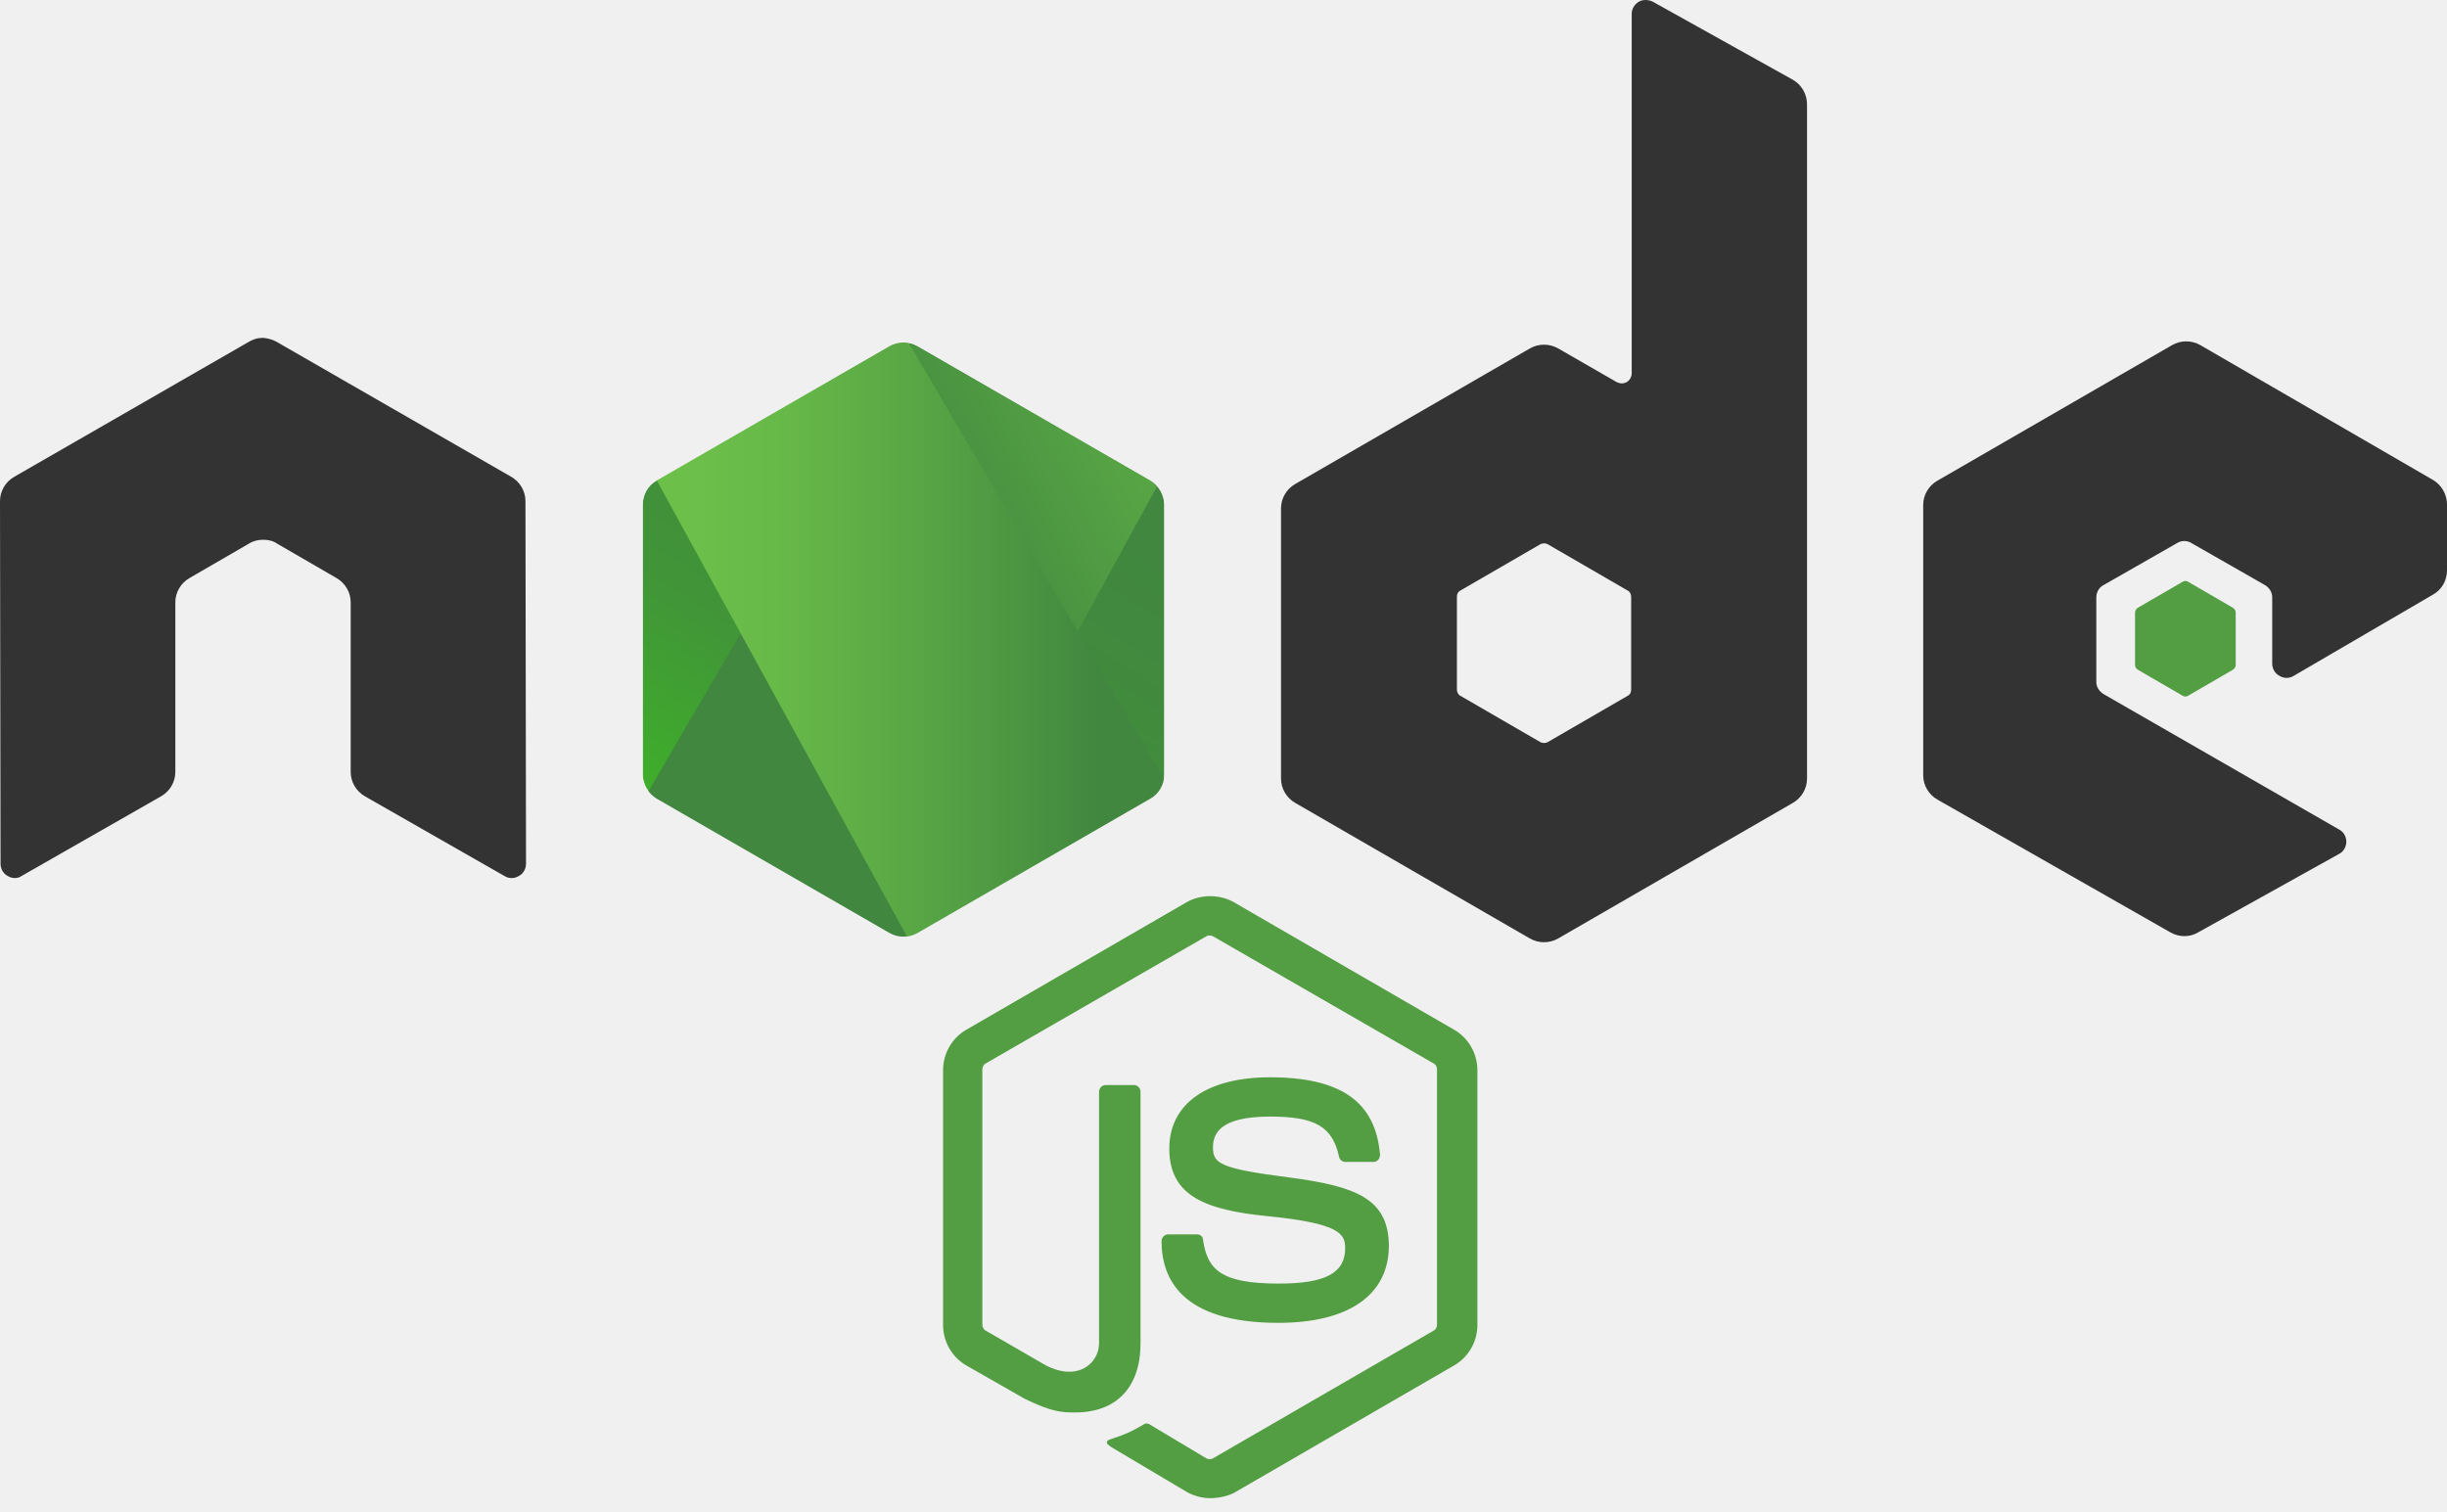
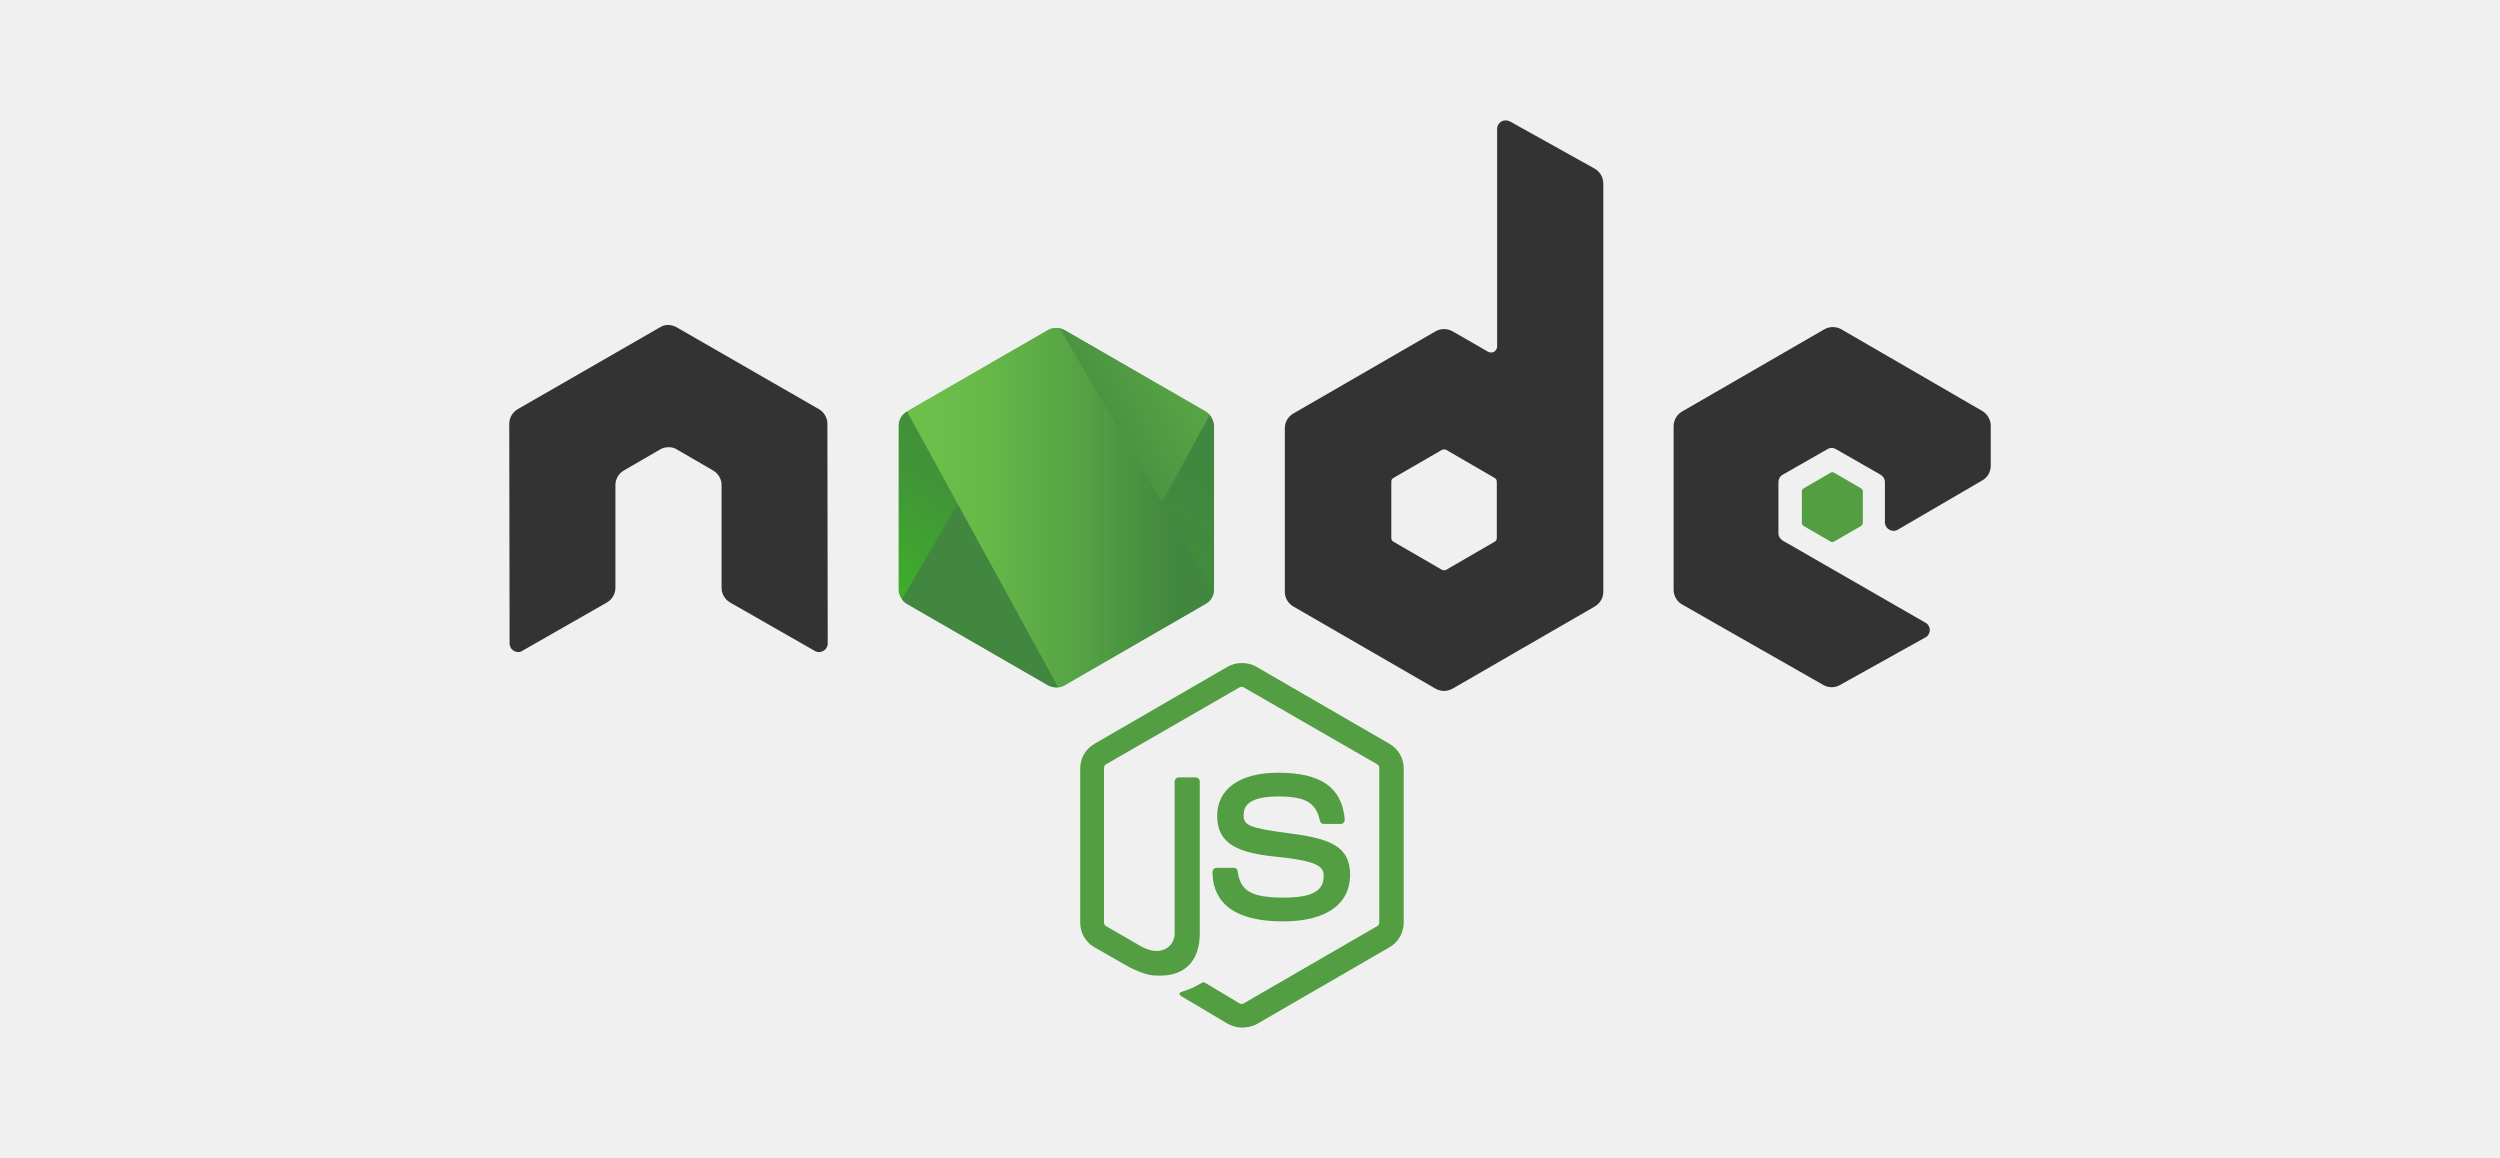
- <svg xmlns="http://www.w3.org/2000/svg" width="170" height="105" viewBox="0 0 170 105" fill="none">
-   <path d="M84.077 104.098C83.501 104.098 82.963 103.944 82.463 103.675L77.353 100.64C76.584 100.217 76.969 100.063 77.199 99.987C78.237 99.641 78.429 99.564 79.505 98.949C79.62 98.872 79.774 98.911 79.889 98.987L83.809 101.331C83.962 101.408 84.154 101.408 84.269 101.331L99.602 92.455C99.755 92.378 99.833 92.224 99.833 92.032V74.318C99.833 74.125 99.755 73.972 99.602 73.895L84.269 65.057C84.116 64.98 83.924 64.98 83.809 65.057L68.476 73.895C68.323 73.972 68.246 74.164 68.246 74.317V92.032C68.246 92.186 68.323 92.378 68.476 92.455L72.665 94.876C74.932 96.028 76.354 94.683 76.354 93.339V75.854C76.354 75.624 76.546 75.393 76.815 75.393H78.775C79.005 75.393 79.236 75.585 79.236 75.854V93.339C79.236 96.374 77.583 98.142 74.701 98.142C73.818 98.142 73.126 98.142 71.166 97.181L67.131 94.876C66.132 94.299 65.518 93.223 65.518 92.07V74.356C65.518 73.203 66.132 72.127 67.131 71.551L82.463 62.674C83.424 62.136 84.731 62.136 85.692 62.674L101.024 71.551C102.023 72.127 102.638 73.203 102.638 74.356V92.07C102.638 93.223 102.023 94.299 101.024 94.876L85.692 103.752C85.192 103.983 84.616 104.098 84.078 104.098H84.077ZM88.804 91.917C82.079 91.917 80.696 88.843 80.696 86.23C80.696 85.999 80.888 85.769 81.157 85.769H83.155C83.386 85.769 83.578 85.922 83.578 86.153C83.885 88.189 84.769 89.189 88.843 89.189C92.07 89.189 93.454 88.459 93.454 86.729C93.454 85.73 93.069 85 88.035 84.501C83.847 84.078 81.234 83.156 81.234 79.813C81.234 76.7 83.847 74.855 88.228 74.855C93.146 74.855 95.567 76.546 95.875 80.235C95.875 80.351 95.836 80.466 95.759 80.581C95.682 80.658 95.567 80.735 95.452 80.735H93.454C93.261 80.735 93.069 80.581 93.031 80.389C92.57 78.276 91.379 77.584 88.228 77.584C84.692 77.584 84.269 78.814 84.269 79.736C84.269 80.85 84.769 81.196 89.534 81.811C94.261 82.426 96.49 83.309 96.49 86.614C96.451 89.996 93.684 91.917 88.804 91.917Z" fill="#539E43" />
-   <path d="M36.505 34.815C36.505 34.123 36.121 33.47 35.506 33.124L19.213 23.748C18.944 23.594 18.637 23.517 18.33 23.479H18.176C17.869 23.479 17.561 23.594 17.292 23.748L0.999 33.124C0.384 33.47 0 34.123 0 34.815L0.039 60.023C0.039 60.368 0.231 60.714 0.538 60.868C0.846 61.06 1.23 61.06 1.499 60.868L11.182 55.335C11.797 54.989 12.181 54.336 12.181 53.644V41.847C12.181 41.155 12.566 40.502 13.181 40.156L17.292 37.774C17.6 37.581 17.945 37.504 18.291 37.504C18.637 37.504 18.983 37.581 19.252 37.774L23.363 40.156C23.979 40.502 24.363 41.155 24.363 41.847V53.644C24.363 54.336 24.747 54.989 25.362 55.335L35.045 60.868C35.353 61.06 35.737 61.06 36.044 60.868C36.352 60.714 36.544 60.368 36.544 60.023L36.505 34.815ZM114.819 0.115C114.512 -0.038 114.128 -0.038 113.858 0.115C113.551 0.308 113.359 0.615 113.359 0.961V25.938C113.359 26.169 113.244 26.399 113.013 26.553C112.783 26.668 112.552 26.668 112.321 26.553L108.248 24.209C107.95 24.039 107.612 23.95 107.268 23.95C106.925 23.95 106.587 24.039 106.288 24.209L89.995 33.624C89.381 33.969 88.996 34.623 88.996 35.314V54.105C88.996 54.796 89.381 55.45 89.995 55.796L106.288 65.21C106.587 65.38 106.925 65.47 107.268 65.47C107.612 65.47 107.95 65.38 108.248 65.21L124.541 55.796C125.156 55.45 125.54 54.797 125.54 54.105V7.263C125.54 6.533 125.156 5.88 124.541 5.534L114.819 0.115H114.819ZM113.321 47.918C113.321 48.111 113.244 48.264 113.09 48.341L107.518 51.569C107.44 51.607 107.355 51.626 107.268 51.626C107.182 51.626 107.096 51.607 107.018 51.569L101.447 48.341C101.293 48.264 101.216 48.072 101.216 47.918V41.462C101.216 41.27 101.293 41.117 101.447 41.04L107.018 37.812C107.096 37.774 107.182 37.754 107.268 37.754C107.355 37.754 107.44 37.774 107.518 37.812L113.09 41.04C113.244 41.116 113.321 41.309 113.321 41.462V47.918ZM169.039 41.309C169.654 40.963 170 40.31 170 39.618V35.045C170 34.354 169.616 33.7 169.039 33.355L152.862 23.979C152.563 23.809 152.225 23.719 151.882 23.719C151.538 23.719 151.201 23.809 150.902 23.979L134.609 33.393C133.994 33.739 133.61 34.392 133.61 35.084V53.874C133.61 54.566 133.994 55.219 134.609 55.565L150.787 64.787C151.402 65.133 152.131 65.133 152.708 64.787L162.507 59.331C162.814 59.177 163.006 58.832 163.006 58.486C163.006 58.14 162.814 57.794 162.507 57.64L146.137 48.226C145.83 48.034 145.637 47.726 145.637 47.381V41.501C145.637 41.156 145.83 40.81 146.137 40.656L151.248 37.735C151.397 37.641 151.571 37.591 151.747 37.591C151.924 37.591 152.097 37.641 152.247 37.735L157.357 40.656C157.665 40.848 157.857 41.155 157.857 41.501V46.113C157.857 46.458 158.049 46.804 158.357 46.958C158.664 47.15 159.048 47.15 159.356 46.958L169.039 41.309Z" fill="#333333" />
-   <path d="M151.632 40.425C151.689 40.387 151.756 40.367 151.824 40.367C151.892 40.367 151.959 40.387 152.016 40.425L155.129 42.231C155.244 42.307 155.321 42.423 155.321 42.577V46.189C155.321 46.343 155.244 46.458 155.129 46.535L152.016 48.341C151.959 48.378 151.892 48.398 151.824 48.398C151.756 48.398 151.689 48.378 151.632 48.341L148.519 46.535C148.404 46.458 148.327 46.343 148.327 46.189V42.577C148.327 42.423 148.404 42.307 148.519 42.231L151.632 40.425Z" fill="#539E43" />
-   <mask id="mask0" mask-type="alpha" maskUnits="userSpaceOnUse" x="44" y="23" width="37" height="43">
-     <path d="M63.749 24.055C63.451 23.885 63.113 23.796 62.77 23.796C62.426 23.796 62.088 23.885 61.79 24.055L45.612 33.392C44.997 33.738 44.651 34.391 44.651 35.083V53.797C44.651 54.489 45.036 55.142 45.612 55.488L61.79 64.825C62.088 64.995 62.426 65.085 62.77 65.085C63.113 65.085 63.451 64.995 63.749 64.825L79.927 55.488C80.542 55.142 80.888 54.489 80.888 53.797V35.083C80.888 34.392 80.504 33.738 79.927 33.393L63.749 24.055Z" fill="white" />
+ <svg xmlns="http://www.w3.org/2000/svg" width="270" height="125" viewBox="0 0 270 125" fill="none">
+   <path d="M134.131 110.975C133.589 110.975 133.082 110.83 132.612 110.577L127.802 107.72C127.079 107.322 127.44 107.177 127.658 107.105C128.634 106.78 128.815 106.707 129.827 106.129C129.936 106.056 130.081 106.093 130.189 106.165L133.878 108.371C134.023 108.443 134.204 108.443 134.312 108.371L148.742 100.017C148.887 99.944 148.96 99.799 148.96 99.619V82.946C148.96 82.765 148.887 82.621 148.742 82.548L134.312 74.23C134.167 74.157 133.987 74.157 133.878 74.23L119.448 82.548C119.303 82.621 119.231 82.801 119.231 82.946V99.618C119.231 99.763 119.303 99.944 119.448 100.017L123.39 102.295C125.524 103.38 126.862 102.114 126.862 100.848V84.393C126.862 84.176 127.043 83.959 127.296 83.959H129.14C129.357 83.959 129.574 84.139 129.574 84.393V100.848C129.574 103.705 128.019 105.369 125.307 105.369C124.475 105.369 123.824 105.369 121.979 104.465L118.182 102.295C117.242 101.753 116.663 100.74 116.663 99.655V82.982C116.663 81.897 117.242 80.884 118.182 80.342L132.612 71.988C133.517 71.481 134.746 71.481 135.65 71.988L150.081 80.342C151.021 80.884 151.6 81.897 151.6 82.982V99.655C151.6 100.74 151.021 101.753 150.081 102.295L135.65 110.649C135.18 110.867 134.638 110.975 134.131 110.975H134.131ZM138.58 99.51C132.251 99.51 130.949 96.617 130.949 94.158C130.949 93.941 131.13 93.724 131.383 93.724H133.263C133.48 93.724 133.661 93.868 133.661 94.085C133.951 96.002 134.782 96.942 138.616 96.942C141.654 96.942 142.956 96.255 142.956 94.628C142.956 93.687 142.594 93.001 137.856 92.53C133.914 92.132 131.455 91.264 131.455 88.118C131.455 85.188 133.915 83.452 138.037 83.452C142.666 83.452 144.945 85.044 145.235 88.515C145.235 88.624 145.198 88.733 145.126 88.841C145.053 88.913 144.945 88.986 144.837 88.986H142.956C142.775 88.986 142.594 88.841 142.558 88.66C142.124 86.671 141.003 86.02 138.037 86.02C134.71 86.02 134.312 87.178 134.312 88.045C134.312 89.094 134.782 89.42 139.267 89.998C143.715 90.577 145.813 91.409 145.813 94.519C145.777 97.702 143.173 99.51 138.58 99.51Z" fill="#539E43" />
+   <path d="M89.358 45.767C89.358 45.116 88.996 44.501 88.418 44.175L73.083 35.351C72.83 35.206 72.541 35.134 72.251 35.097H72.107C71.817 35.097 71.528 35.206 71.275 35.351L55.94 44.175C55.361 44.501 55 45.116 55 45.767L55.036 69.492C55.036 69.817 55.217 70.143 55.506 70.288C55.796 70.469 56.157 70.469 56.411 70.288L65.525 65.08C66.103 64.754 66.465 64.139 66.465 63.488V52.385C66.465 51.734 66.826 51.12 67.405 50.794L71.275 48.552C71.564 48.371 71.89 48.298 72.215 48.298C72.541 48.298 72.866 48.371 73.12 48.552L76.989 50.794C77.568 51.12 77.93 51.734 77.93 52.385V63.488C77.93 64.139 78.291 64.754 78.87 65.08L87.984 70.288C88.273 70.469 88.635 70.469 88.924 70.288C89.213 70.143 89.394 69.817 89.394 69.492L89.358 45.767ZM163.065 13.109C162.776 12.964 162.414 12.964 162.161 13.109C161.872 13.29 161.691 13.579 161.691 13.904V37.413C161.691 37.629 161.582 37.846 161.365 37.991C161.148 38.099 160.931 38.099 160.714 37.991L156.881 35.785C156.6 35.625 156.282 35.541 155.958 35.541C155.635 35.541 155.317 35.625 155.036 35.785L139.702 44.646C139.123 44.971 138.761 45.586 138.761 46.237V63.922C138.761 64.573 139.123 65.188 139.702 65.514L155.036 74.374C155.317 74.534 155.635 74.619 155.958 74.619C156.282 74.619 156.6 74.534 156.881 74.374L172.215 65.514C172.794 65.188 173.156 64.573 173.156 63.922V19.836C173.156 19.148 172.794 18.534 172.215 18.208L163.065 13.109H163.065ZM161.655 58.1C161.655 58.28 161.582 58.425 161.438 58.497L156.194 61.535C156.12 61.571 156.04 61.589 155.958 61.589C155.877 61.589 155.796 61.571 155.723 61.535L150.479 58.497C150.334 58.425 150.262 58.244 150.262 58.1V52.023C150.262 51.843 150.334 51.698 150.479 51.626L155.723 48.588C155.796 48.552 155.877 48.533 155.958 48.533C156.04 48.533 156.12 48.552 156.194 48.588L161.438 51.626C161.582 51.698 161.655 51.879 161.655 52.023V58.1ZM214.096 51.879C214.675 51.553 215 50.939 215 50.287V45.984C215 45.333 214.638 44.718 214.096 44.393L198.87 35.568C198.589 35.408 198.271 35.324 197.948 35.324C197.624 35.324 197.306 35.408 197.025 35.568L181.691 44.429C181.112 44.754 180.751 45.369 180.751 46.02V63.705C180.751 64.356 181.112 64.971 181.691 65.296L196.917 73.976C197.496 74.302 198.183 74.302 198.725 73.976L207.947 68.841C208.237 68.696 208.418 68.371 208.418 68.046C208.418 67.72 208.237 67.395 207.947 67.25L192.541 58.389C192.251 58.209 192.071 57.919 192.071 57.594V52.06C192.071 51.735 192.251 51.409 192.541 51.264L197.351 48.516C197.492 48.427 197.655 48.38 197.821 48.38C197.987 48.38 198.15 48.427 198.291 48.516L203.101 51.264C203.391 51.445 203.571 51.734 203.571 52.06V56.4C203.571 56.725 203.752 57.051 204.041 57.196C204.331 57.376 204.692 57.376 204.982 57.196L214.096 51.879V51.879Z" fill="#333333" />
+   <path d="M197.713 51.047C197.767 51.012 197.829 50.993 197.894 50.993C197.958 50.993 198.021 51.012 198.074 51.047L201.004 52.747C201.113 52.819 201.185 52.927 201.185 53.072V56.472C201.185 56.617 201.113 56.725 201.004 56.797L198.074 58.497C198.021 58.532 197.958 58.551 197.894 58.551C197.829 58.551 197.767 58.532 197.713 58.497L194.783 56.797C194.675 56.725 194.603 56.617 194.603 56.472V53.072C194.603 52.927 194.675 52.819 194.783 52.747L197.713 51.047V51.047Z" fill="#539E43" />
+   <mask id="mask0" mask-type="alpha" maskUnits="userSpaceOnUse" x="97" y="35" width="35" height="40">
+     <path d="M115 35.64C114.719 35.48 114.401 35.396 114.078 35.396C113.754 35.396 113.437 35.48 113.156 35.64L97.93 44.428C97.351 44.753 97.025 45.368 97.025 46.019V63.632C97.025 64.283 97.387 64.898 97.93 65.224L113.156 74.012C113.437 74.172 113.754 74.256 114.078 74.256C114.401 74.256 114.719 74.172 115 74.012L130.226 65.224C130.805 64.898 131.131 64.283 131.131 63.632V46.019C131.131 45.369 130.769 44.754 130.226 44.428L115 35.64Z" fill="white" />
  </mask>
  <g mask="url(#mask0)">
-     <path d="M63.749 24.055C63.451 23.885 63.113 23.796 62.77 23.796C62.426 23.796 62.088 23.885 61.79 24.055L45.612 33.392C44.997 33.738 44.651 34.391 44.651 35.083V53.797C44.651 54.489 45.036 55.142 45.612 55.488L61.79 64.825C62.088 64.995 62.426 65.085 62.77 65.085C63.113 65.085 63.451 64.995 63.749 64.825L79.927 55.488C80.542 55.142 80.888 54.489 80.888 53.797V35.083C80.888 34.392 80.504 33.738 79.927 33.393L63.749 24.055Z" fill="url(#paint0_linear)" />
-     <path d="M79.966 33.392L63.712 24.055C63.552 23.974 63.385 23.91 63.212 23.863L44.998 55.066C45.149 55.25 45.331 55.406 45.536 55.527L61.791 64.864C62.252 65.133 62.79 65.21 63.289 65.056L80.389 33.777C80.274 33.623 80.12 33.508 79.966 33.393V33.392Z" fill="url(#paint1_linear)" />
-     <path fill-rule="evenodd" clip-rule="evenodd" d="M80.005 55.488C80.467 55.219 80.812 54.758 80.966 54.259L63.136 23.825C62.675 23.748 62.175 23.786 61.753 24.055L45.613 33.355L63.02 65.095C63.273 65.054 63.519 64.976 63.751 64.865L80.005 55.489L80.005 55.488Z" fill="url(#paint2_linear)" />
-     <path fill-rule="evenodd" clip-rule="evenodd" d="M80.005 55.489L63.789 64.826C63.56 64.943 63.313 65.021 63.059 65.057L63.366 65.633L81.35 55.22V54.989L80.889 54.221C80.812 54.758 80.466 55.22 80.005 55.489Z" fill="url(#paint3_linear)" />
-     <path fill-rule="evenodd" clip-rule="evenodd" d="M80.005 55.489L63.789 64.826C63.56 64.943 63.313 65.021 63.059 65.057L63.366 65.633L81.35 55.22V54.989L80.889 54.221C80.812 54.758 80.466 55.22 80.005 55.489Z" fill="url(#paint4_linear)" />
+     <path d="M115 35.64C114.719 35.48 114.401 35.396 114.078 35.396C113.754 35.396 113.437 35.48 113.156 35.64L97.93 44.428C97.351 44.753 97.025 45.368 97.025 46.019V63.632C97.025 64.283 97.387 64.898 97.93 65.224L113.156 74.012C113.437 74.172 113.754 74.256 114.078 74.256C114.401 74.256 114.719 74.172 115 74.012L130.226 65.224C130.805 64.898 131.131 64.283 131.131 63.632V46.019C131.131 45.369 130.769 44.754 130.226 44.428L115 35.64Z" fill="url(#paint0_linear)" />
+     <path d="M130.262 44.428L114.964 35.64C114.813 35.564 114.656 35.504 114.493 35.459L97.351 64.826C97.493 65 97.664 65.147 97.857 65.26L113.155 74.049C113.589 74.302 114.096 74.374 114.566 74.23L130.66 44.79C130.551 44.646 130.407 44.537 130.262 44.429V44.428Z" fill="url(#paint1_linear)" />
+     <path fill-rule="evenodd" clip-rule="evenodd" d="M130.3 65.224C130.734 64.971 131.059 64.537 131.204 64.067L114.422 35.423C113.988 35.351 113.518 35.387 113.121 35.64L97.931 44.393L114.314 74.266C114.552 74.227 114.783 74.154 115.001 74.049L130.299 65.225L130.3 65.224Z" fill="url(#paint2_linear)" />
+     <path fill-rule="evenodd" clip-rule="evenodd" d="M130.299 65.225L115.037 74.013C114.821 74.123 114.589 74.196 114.35 74.23L114.639 74.772L131.565 64.972V64.754L131.131 64.031C131.058 64.537 130.733 64.971 130.299 65.225V65.225Z" fill="url(#paint3_linear)" />
+     <path fill-rule="evenodd" clip-rule="evenodd" d="M130.299 65.225L115.037 74.013C114.821 74.123 114.589 74.196 114.35 74.23L114.639 74.772L131.565 64.972V64.754L131.131 64.031C131.058 64.537 130.733 64.971 130.299 65.225V65.225Z" fill="url(#paint4_linear)" />
  </g>
  <defs>
-     <linearGradient id="paint0_linear" x1="69.361" y1="31.016" x2="51.628" y2="58.879" gradientUnits="userSpaceOnUse">
+     <linearGradient id="paint0_linear" x1="120.281" y1="42.191" x2="103.592" y2="68.415" gradientUnits="userSpaceOnUse">
      <stop stop-color="#41873F" />
      <stop offset="0.329" stop-color="#418B3D" />
      <stop offset="0.635" stop-color="#419637" />
      <stop offset="0.932" stop-color="#3FA92D" />
      <stop offset="1" stop-color="#3FAE2A" />
    </linearGradient>
-     <linearGradient id="paint1_linear" x1="60.314" y1="46.632" x2="104.724" y2="22.504" gradientUnits="userSpaceOnUse">
+     <linearGradient id="paint1_linear" x1="111.766" y1="56.889" x2="153.563" y2="34.181" gradientUnits="userSpaceOnUse">
      <stop offset="0.138" stop-color="#41873F" />
      <stop offset="0.403" stop-color="#54A044" />
      <stop offset="0.714" stop-color="#66B848" />
      <stop offset="0.908" stop-color="#6CC04A" />
    </linearGradient>
-     <linearGradient id="paint2_linear" x1="44.062" y1="44.441" x2="81.496" y2="44.441" gradientUnits="userSpaceOnUse">
+     <linearGradient id="paint2_linear" x1="96.47" y1="54.827" x2="131.703" y2="54.827" gradientUnits="userSpaceOnUse">
      <stop offset="0.092" stop-color="#6CC04A" />
      <stop offset="0.286" stop-color="#66B848" />
      <stop offset="0.597" stop-color="#54A044" />
      <stop offset="0.862" stop-color="#41873F" />
    </linearGradient>
-     <linearGradient id="paint3_linear" x1="44.061" y1="59.958" x2="81.496" y2="59.958" gradientUnits="userSpaceOnUse">
+     <linearGradient id="paint3_linear" x1="96.47" y1="69.431" x2="131.702" y2="69.431" gradientUnits="userSpaceOnUse">
      <stop offset="0.092" stop-color="#6CC04A" />
      <stop offset="0.286" stop-color="#66B848" />
      <stop offset="0.597" stop-color="#54A044" />
      <stop offset="0.862" stop-color="#41873F" />
    </linearGradient>
-     <linearGradient id="paint4_linear" x1="86.949" y1="30.132" x2="77.466" y2="79.825" gradientUnits="userSpaceOnUse">
+     <linearGradient id="paint4_linear" x1="136.835" y1="41.359" x2="127.909" y2="88.13" gradientUnits="userSpaceOnUse">
      <stop stop-color="#41873F" />
      <stop offset="0.329" stop-color="#418B3D" />
      <stop offset="0.635" stop-color="#419637" />
      <stop offset="0.932" stop-color="#3FA92D" />
      <stop offset="1" stop-color="#3FAE2A" />
    </linearGradient>
  </defs>
</svg>
